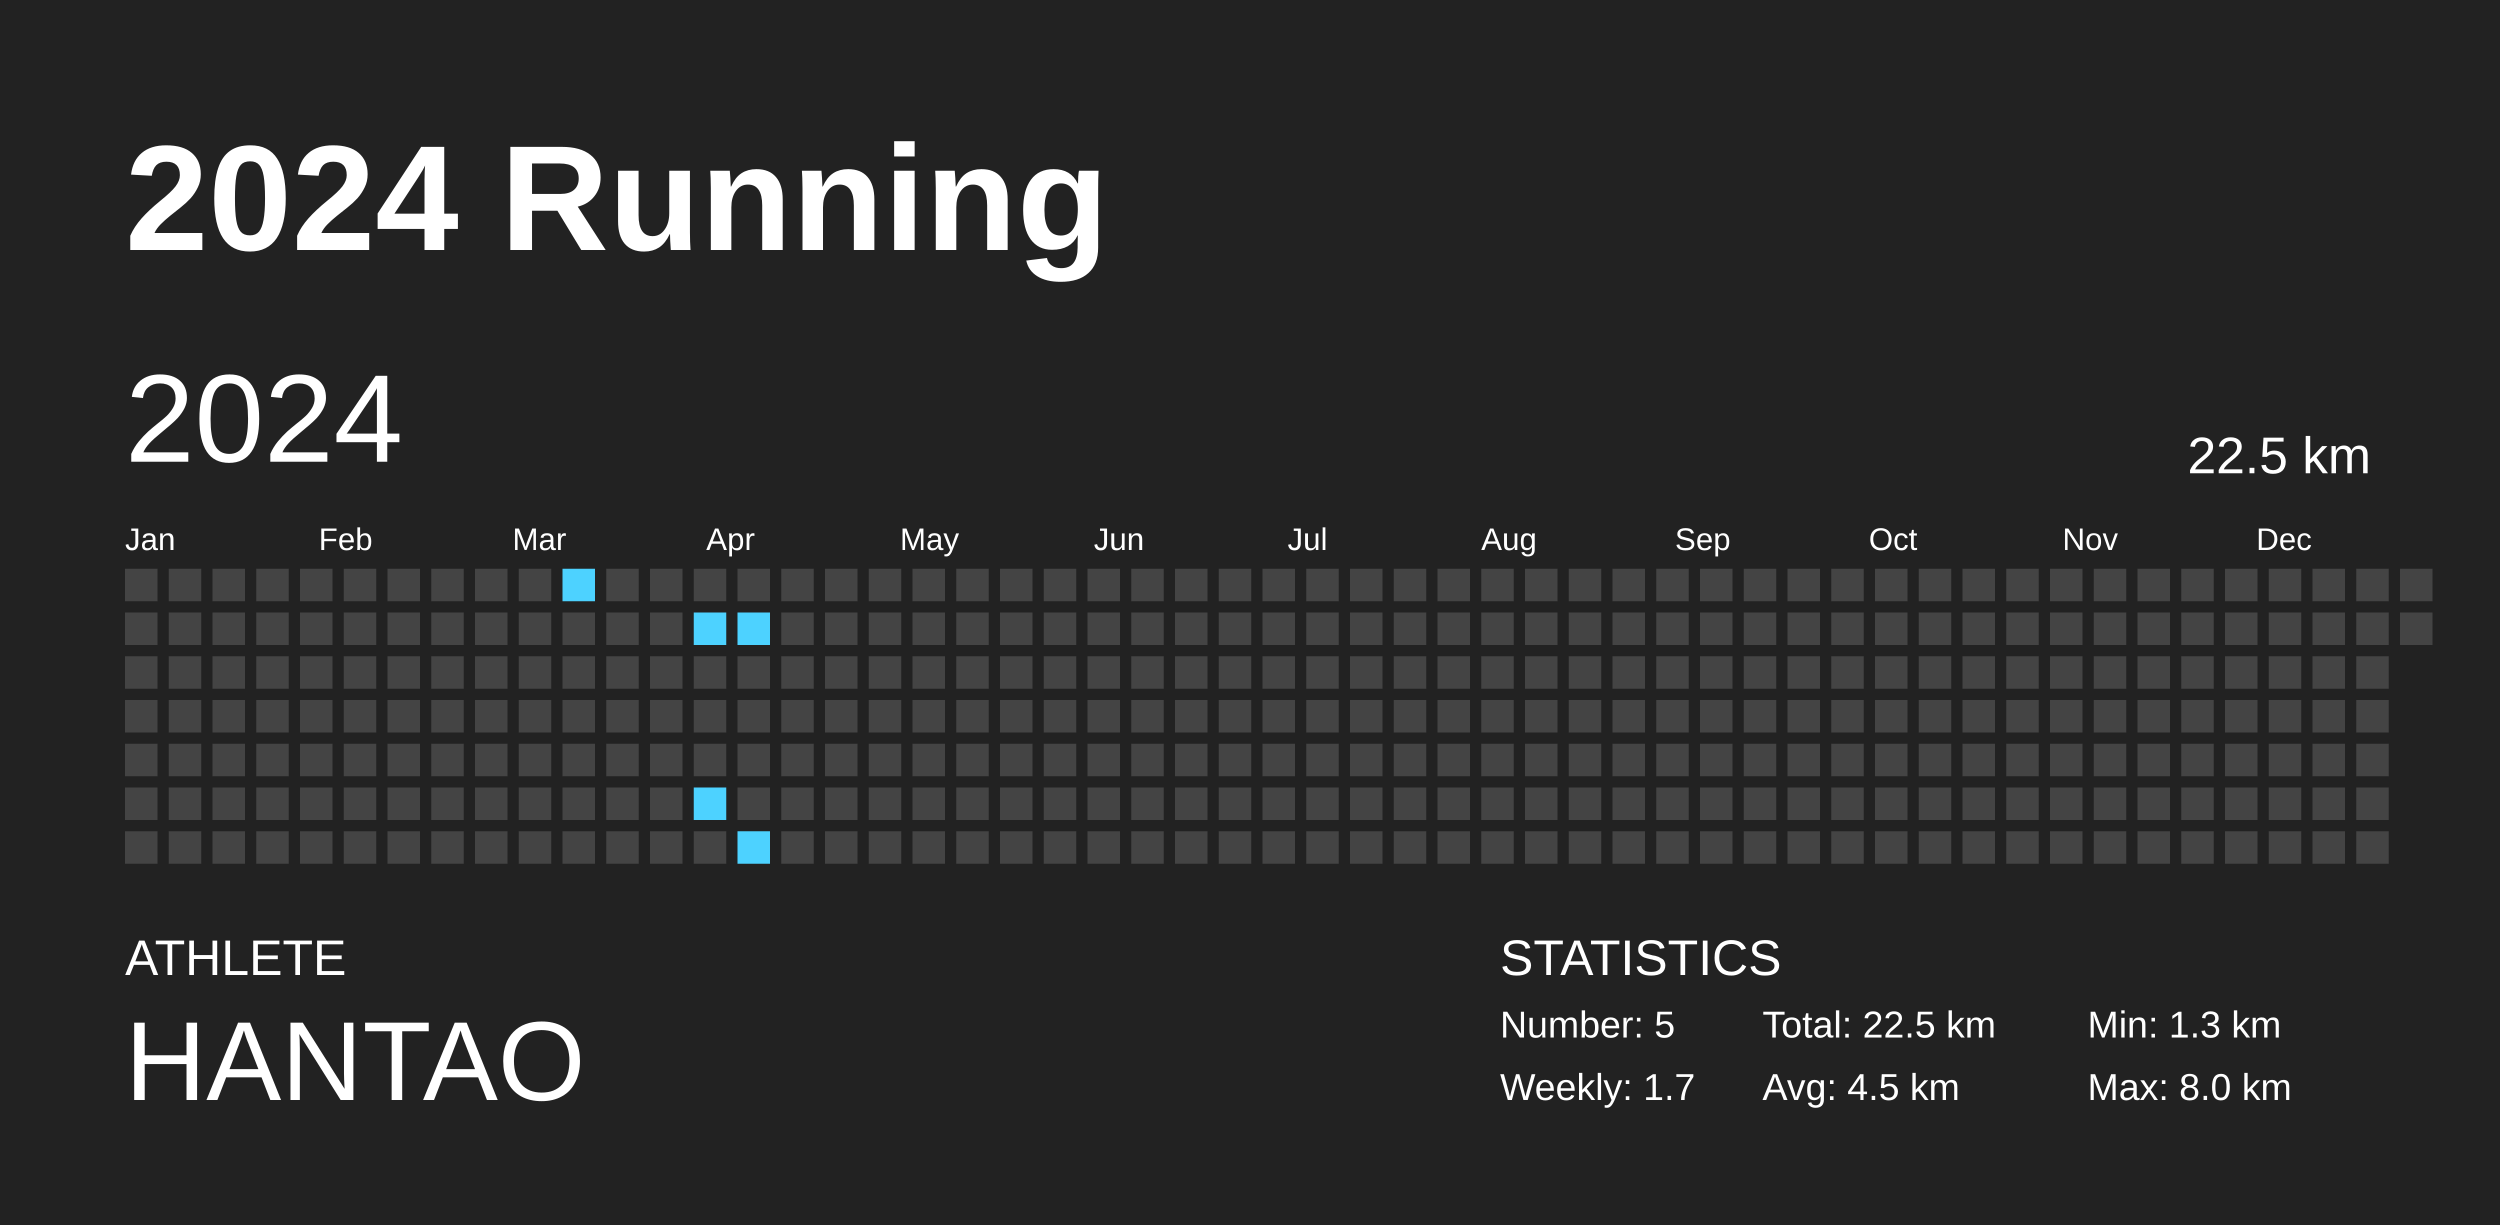
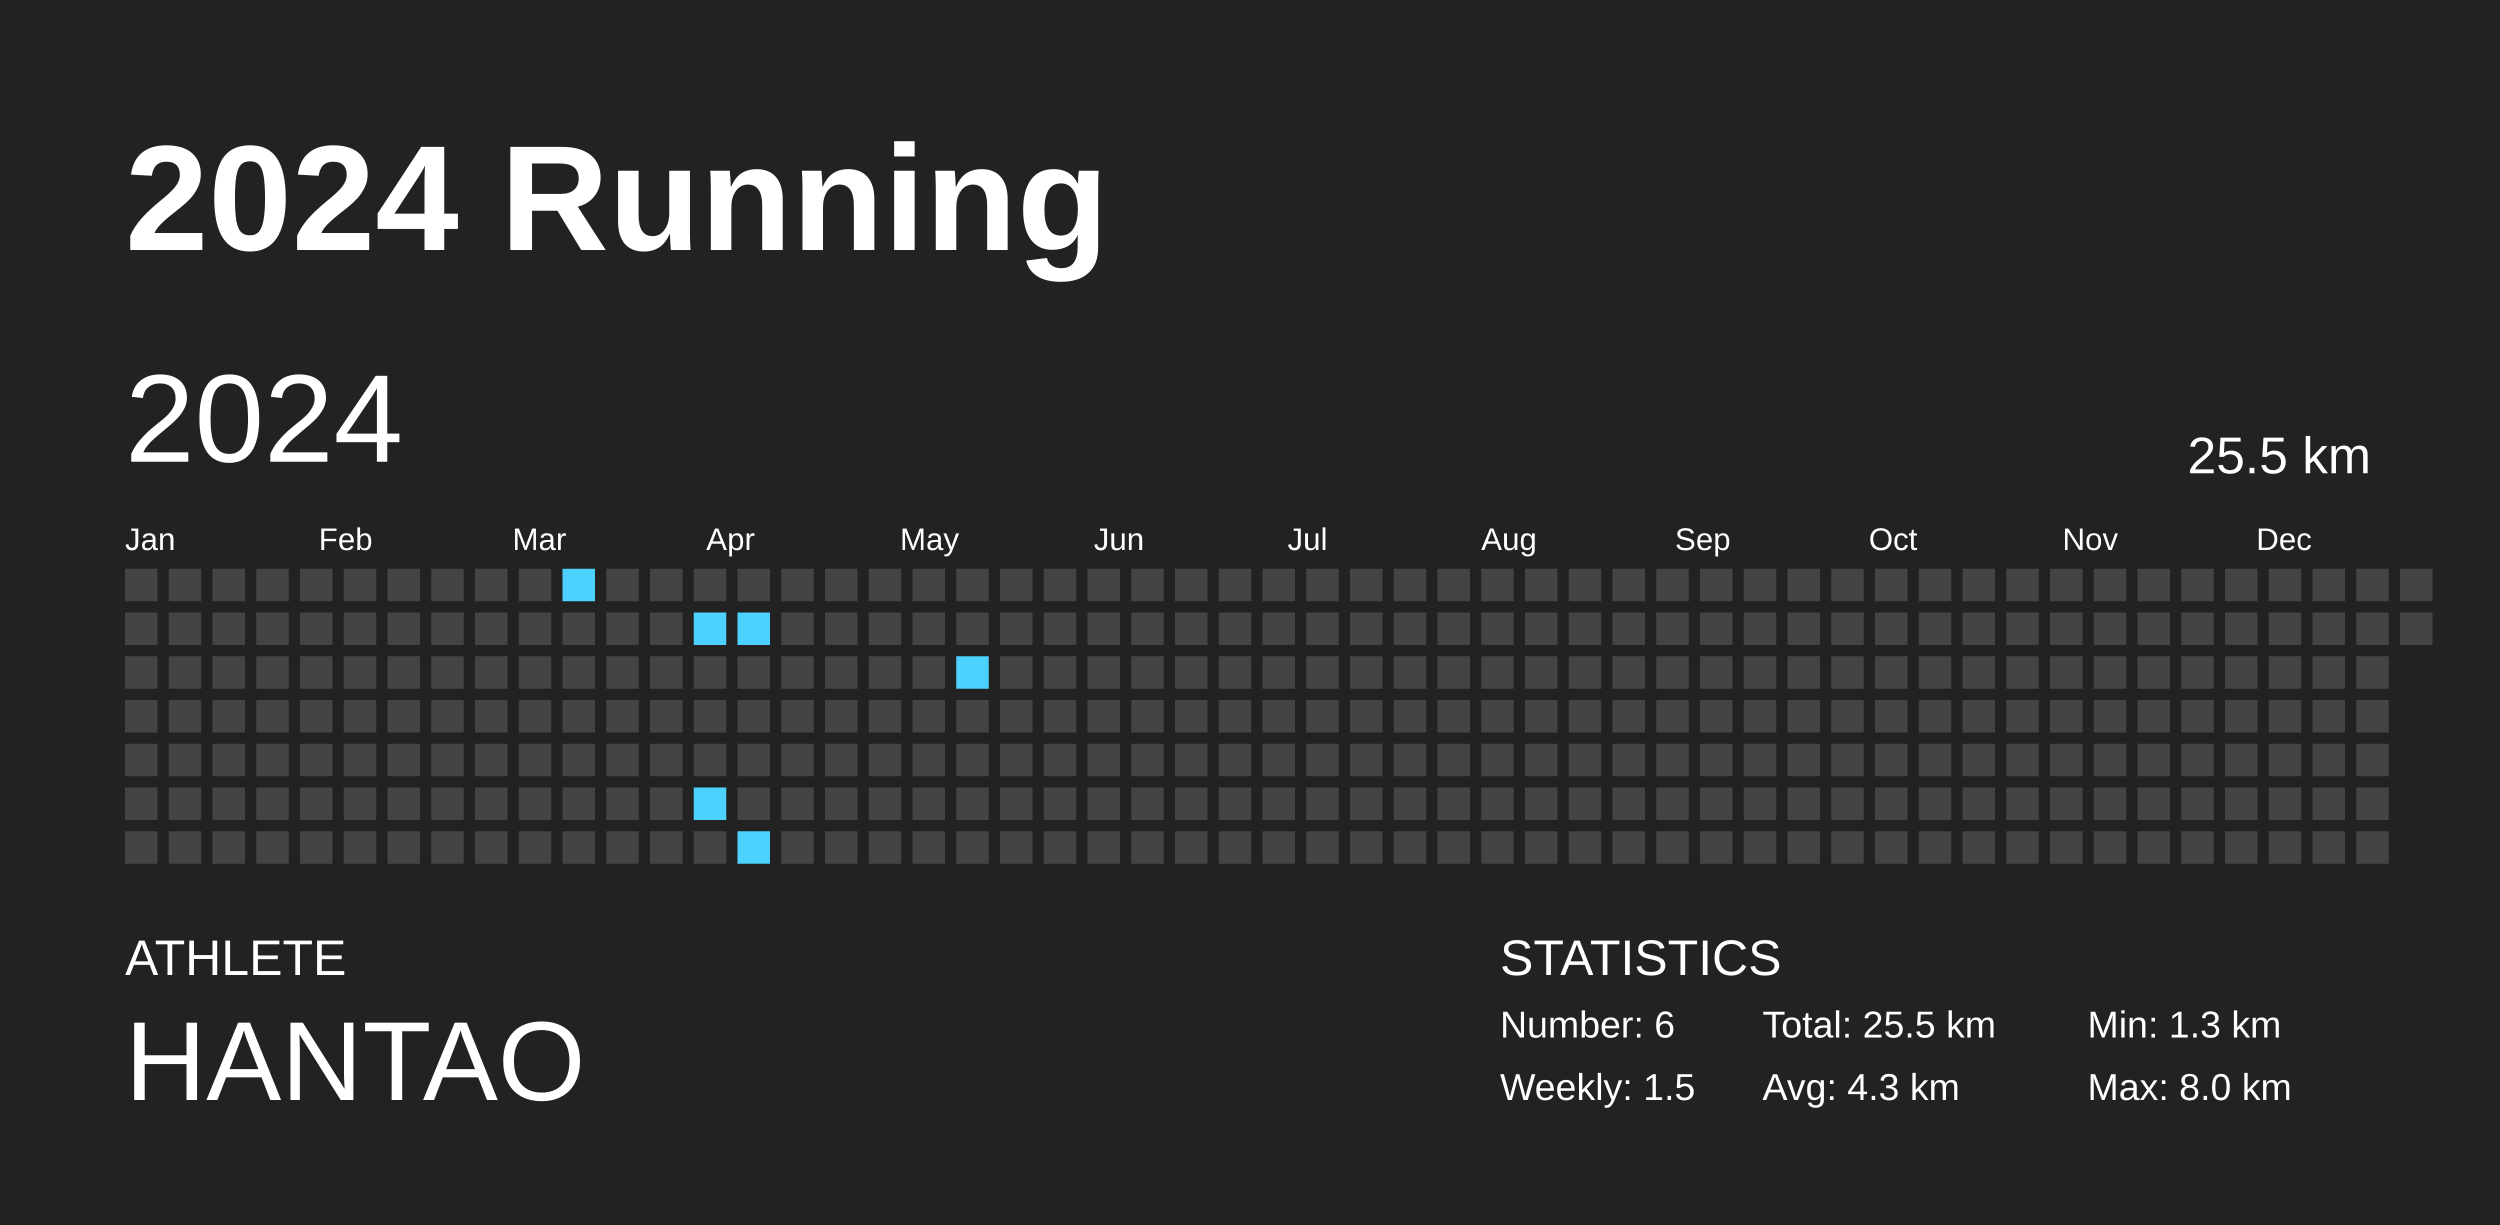
<svg xmlns="http://www.w3.org/2000/svg" baseProfile="full" height="98mm" version="1.1" viewBox="0,0,200,98" width="200mm">
  <defs />
  <rect fill="#222222" height="98" width="200" x="0" y="0" />
  <text fill="#FFFFFF" style="font-size:12px; font-family:Arial; font-weight:bold;" x="10" y="20">2024 Running</text>
  <text fill="#FFFFFF" style="font-size:4px; font-family:Arial" x="10" y="78">ATHLETE</text>
  <text fill="#FFFFFF" style="font-size:9px; font-family:Arial" x="10" y="88">HANTAO</text>
  <text fill="#FFFFFF" style="font-size:4px; font-family:Arial" x="120" y="78">STATISTICS</text>
-   <text fill="#FFFFFF" style="font-size:3px; font-family:Arial" x="120" y="83">Number: 5</text>
-   <text fill="#FFFFFF" style="font-size:3px; font-family:Arial" x="120" y="88">Weekly: 1.7</text>
-   <text fill="#FFFFFF" style="font-size:3px; font-family:Arial" x="141" y="83">Total: 22.5 km</text>
-   <text fill="#FFFFFF" style="font-size:3px; font-family:Arial" x="141" y="88">Avg: 4.5 km</text>
+   <text fill="#FFFFFF" style="font-size:3px; font-family:Arial" x="120" y="83">Number: 6</text>
+   <text fill="#FFFFFF" style="font-size:3px; font-family:Arial" x="120" y="88">Weekly: 1.5</text>
+   <text fill="#FFFFFF" style="font-size:3px; font-family:Arial" x="141" y="83">Total: 25.5 km</text>
+   <text fill="#FFFFFF" style="font-size:3px; font-family:Arial" x="141" y="88">Avg: 4.3 km</text>
  <text fill="#FFFFFF" style="font-size:3px; font-family:Arial" x="167" y="83">Min: 1.3 km</text>
  <text fill="#FFFFFF" style="font-size:3px; font-family:Arial" x="167" y="88">Max: 8.0 km</text>
  <text dominant-baseline="hanging" fill="#FFFFFF" style="font-size:10.0px; font-family:Arial;" x="10" y="30">2024</text>
-   <text dominant-baseline="hanging" fill="#FFFFFF" style="font-size:4.125px; font-family:Arial;" x="175" y="35">22.5 km</text>
+   <text dominant-baseline="hanging" fill="#FFFFFF" style="font-size:4.125px; font-family:Arial;" x="175" y="35">25.5 km</text>
  <text fill="#FFFFFF" style="font-size:2.5px; font-family:Arial" x="10.0" y="44">Jan</text>
  <text fill="#FFFFFF" style="font-size:2.5px; font-family:Arial" x="25.5" y="44">Feb</text>
  <text fill="#FFFFFF" style="font-size:2.5px; font-family:Arial" x="41.0" y="44">Mar</text>
  <text fill="#FFFFFF" style="font-size:2.5px; font-family:Arial" x="56.5" y="44">Apr</text>
  <text fill="#FFFFFF" style="font-size:2.5px; font-family:Arial" x="72.0" y="44">May</text>
  <text fill="#FFFFFF" style="font-size:2.5px; font-family:Arial" x="87.5" y="44">Jun</text>
  <text fill="#FFFFFF" style="font-size:2.5px; font-family:Arial" x="103.0" y="44">Jul</text>
  <text fill="#FFFFFF" style="font-size:2.5px; font-family:Arial" x="118.5" y="44">Aug</text>
  <text fill="#FFFFFF" style="font-size:2.5px; font-family:Arial" x="134.0" y="44">Sep</text>
  <text fill="#FFFFFF" style="font-size:2.5px; font-family:Arial" x="149.5" y="44">Oct</text>
  <text fill="#FFFFFF" style="font-size:2.5px; font-family:Arial" x="165.0" y="44">Nov</text>
  <text fill="#FFFFFF" style="font-size:2.5px; font-family:Arial" x="180.5" y="44">Dec</text>
  <rect fill="#444444" height="2.6" width="2.6" x="10.0" y="45.5" />
  <rect fill="#444444" height="2.6" width="2.6" x="10.0" y="49.0" />
  <rect fill="#444444" height="2.6" width="2.6" x="10.0" y="52.5" />
  <rect fill="#444444" height="2.6" width="2.6" x="10.0" y="56.0" />
  <rect fill="#444444" height="2.6" width="2.6" x="10.0" y="59.5" />
  <rect fill="#444444" height="2.6" width="2.6" x="10.0" y="63.0" />
  <rect fill="#444444" height="2.6" width="2.6" x="10.0" y="66.5" />
  <rect fill="#444444" height="2.6" width="2.6" x="13.5" y="45.5" />
  <rect fill="#444444" height="2.6" width="2.6" x="13.5" y="49.0" />
  <rect fill="#444444" height="2.6" width="2.6" x="13.5" y="52.5" />
  <rect fill="#444444" height="2.6" width="2.6" x="13.5" y="56.0" />
  <rect fill="#444444" height="2.6" width="2.6" x="13.5" y="59.5" />
  <rect fill="#444444" height="2.6" width="2.6" x="13.5" y="63.0" />
  <rect fill="#444444" height="2.6" width="2.6" x="13.5" y="66.5" />
  <rect fill="#444444" height="2.6" width="2.6" x="17.0" y="45.5" />
  <rect fill="#444444" height="2.6" width="2.6" x="17.0" y="49.0" />
  <rect fill="#444444" height="2.6" width="2.6" x="17.0" y="52.5" />
  <rect fill="#444444" height="2.6" width="2.6" x="17.0" y="56.0" />
  <rect fill="#444444" height="2.6" width="2.6" x="17.0" y="59.5" />
  <rect fill="#444444" height="2.6" width="2.6" x="17.0" y="63.0" />
  <rect fill="#444444" height="2.6" width="2.6" x="17.0" y="66.5" />
  <rect fill="#444444" height="2.6" width="2.6" x="20.5" y="45.5" />
  <rect fill="#444444" height="2.6" width="2.6" x="20.5" y="49.0" />
  <rect fill="#444444" height="2.6" width="2.6" x="20.5" y="52.5" />
  <rect fill="#444444" height="2.6" width="2.6" x="20.5" y="56.0" />
  <rect fill="#444444" height="2.6" width="2.6" x="20.5" y="59.5" />
  <rect fill="#444444" height="2.6" width="2.6" x="20.5" y="63.0" />
  <rect fill="#444444" height="2.6" width="2.6" x="20.5" y="66.5" />
  <rect fill="#444444" height="2.6" width="2.6" x="24.0" y="45.5" />
  <rect fill="#444444" height="2.6" width="2.6" x="24.0" y="49.0" />
  <rect fill="#444444" height="2.6" width="2.6" x="24.0" y="52.5" />
  <rect fill="#444444" height="2.6" width="2.6" x="24.0" y="56.0" />
  <rect fill="#444444" height="2.6" width="2.6" x="24.0" y="59.5" />
  <rect fill="#444444" height="2.6" width="2.6" x="24.0" y="63.0" />
  <rect fill="#444444" height="2.6" width="2.6" x="24.0" y="66.5" />
  <rect fill="#444444" height="2.6" width="2.6" x="27.5" y="45.5" />
  <rect fill="#444444" height="2.6" width="2.6" x="27.5" y="49.0" />
  <rect fill="#444444" height="2.6" width="2.6" x="27.5" y="52.5" />
  <rect fill="#444444" height="2.6" width="2.6" x="27.5" y="56.0" />
  <rect fill="#444444" height="2.6" width="2.6" x="27.5" y="59.5" />
  <rect fill="#444444" height="2.6" width="2.6" x="27.5" y="63.0" />
  <rect fill="#444444" height="2.6" width="2.6" x="27.5" y="66.5" />
  <rect fill="#444444" height="2.6" width="2.6" x="31.0" y="45.5" />
  <rect fill="#444444" height="2.6" width="2.6" x="31.0" y="49.0" />
  <rect fill="#444444" height="2.6" width="2.6" x="31.0" y="52.5" />
  <rect fill="#444444" height="2.6" width="2.6" x="31.0" y="56.0" />
  <rect fill="#444444" height="2.6" width="2.6" x="31.0" y="59.5" />
  <rect fill="#444444" height="2.6" width="2.6" x="31.0" y="63.0" />
  <rect fill="#444444" height="2.6" width="2.6" x="31.0" y="66.5" />
  <rect fill="#444444" height="2.6" width="2.6" x="34.5" y="45.5" />
  <rect fill="#444444" height="2.6" width="2.6" x="34.5" y="49.0" />
  <rect fill="#444444" height="2.6" width="2.6" x="34.5" y="52.5" />
  <rect fill="#444444" height="2.6" width="2.6" x="34.5" y="56.0" />
  <rect fill="#444444" height="2.6" width="2.6" x="34.5" y="59.5" />
  <rect fill="#444444" height="2.6" width="2.6" x="34.5" y="63.0" />
  <rect fill="#444444" height="2.6" width="2.6" x="34.5" y="66.5" />
  <rect fill="#444444" height="2.6" width="2.6" x="38.0" y="45.5" />
  <rect fill="#444444" height="2.6" width="2.6" x="38.0" y="49.0" />
  <rect fill="#444444" height="2.6" width="2.6" x="38.0" y="52.5" />
  <rect fill="#444444" height="2.6" width="2.6" x="38.0" y="56.0" />
  <rect fill="#444444" height="2.6" width="2.6" x="38.0" y="59.5" />
  <rect fill="#444444" height="2.6" width="2.6" x="38.0" y="63.0" />
  <rect fill="#444444" height="2.6" width="2.6" x="38.0" y="66.5" />
  <rect fill="#444444" height="2.6" width="2.6" x="41.5" y="45.5" />
  <rect fill="#444444" height="2.6" width="2.6" x="41.5" y="49.0" />
  <rect fill="#444444" height="2.6" width="2.6" x="41.5" y="52.5" />
  <rect fill="#444444" height="2.6" width="2.6" x="41.5" y="56.0" />
  <rect fill="#444444" height="2.6" width="2.6" x="41.5" y="59.5" />
  <rect fill="#444444" height="2.6" width="2.6" x="41.5" y="63.0" />
  <rect fill="#444444" height="2.6" width="2.6" x="41.5" y="66.5" />
  <rect fill="#4dd2ff" height="2.6" width="2.6" x="45.0" y="45.5" />
  <rect fill="#444444" height="2.6" width="2.6" x="45.0" y="49.0" />
  <rect fill="#444444" height="2.6" width="2.6" x="45.0" y="52.5" />
  <rect fill="#444444" height="2.6" width="2.6" x="45.0" y="56.0" />
  <rect fill="#444444" height="2.6" width="2.6" x="45.0" y="59.5" />
  <rect fill="#444444" height="2.6" width="2.6" x="45.0" y="63.0" />
  <rect fill="#444444" height="2.6" width="2.6" x="45.0" y="66.5" />
  <rect fill="#444444" height="2.6" width="2.6" x="48.5" y="45.5" />
  <rect fill="#444444" height="2.6" width="2.6" x="48.5" y="49.0" />
  <rect fill="#444444" height="2.6" width="2.6" x="48.5" y="52.5" />
  <rect fill="#444444" height="2.6" width="2.6" x="48.5" y="56.0" />
  <rect fill="#444444" height="2.6" width="2.6" x="48.5" y="59.5" />
  <rect fill="#444444" height="2.6" width="2.6" x="48.5" y="63.0" />
  <rect fill="#444444" height="2.6" width="2.6" x="48.5" y="66.5" />
  <rect fill="#444444" height="2.6" width="2.6" x="52.0" y="45.5" />
  <rect fill="#444444" height="2.6" width="2.6" x="52.0" y="49.0" />
  <rect fill="#444444" height="2.6" width="2.6" x="52.0" y="52.5" />
  <rect fill="#444444" height="2.6" width="2.6" x="52.0" y="56.0" />
  <rect fill="#444444" height="2.6" width="2.6" x="52.0" y="59.5" />
  <rect fill="#444444" height="2.6" width="2.6" x="52.0" y="63.0" />
  <rect fill="#444444" height="2.6" width="2.6" x="52.0" y="66.5" />
  <rect fill="#444444" height="2.6" width="2.6" x="55.5" y="45.5" />
  <rect fill="#4dd2ff" height="2.6" width="2.6" x="55.5" y="49.0" />
  <rect fill="#444444" height="2.6" width="2.6" x="55.5" y="52.5" />
  <rect fill="#444444" height="2.6" width="2.6" x="55.5" y="56.0" />
  <rect fill="#444444" height="2.6" width="2.6" x="55.5" y="59.5" />
  <rect fill="#4dd2ff" height="2.6" width="2.6" x="55.5" y="63.0" />
  <rect fill="#444444" height="2.6" width="2.6" x="55.5" y="66.5" />
  <rect fill="#444444" height="2.6" width="2.6" x="59.0" y="45.5" />
  <rect fill="#4dd2ff" height="2.6" width="2.6" x="59.0" y="49.0" />
  <rect fill="#444444" height="2.6" width="2.6" x="59.0" y="52.5" />
  <rect fill="#444444" height="2.6" width="2.6" x="59.0" y="56.0" />
  <rect fill="#444444" height="2.6" width="2.6" x="59.0" y="59.5" />
  <rect fill="#444444" height="2.6" width="2.6" x="59.0" y="63.0" />
  <rect fill="#4dd2ff" height="2.6" width="2.6" x="59.0" y="66.5" />
  <rect fill="#444444" height="2.6" width="2.6" x="62.5" y="45.5" />
  <rect fill="#444444" height="2.6" width="2.6" x="62.5" y="49.0" />
  <rect fill="#444444" height="2.6" width="2.6" x="62.5" y="52.5" />
  <rect fill="#444444" height="2.6" width="2.6" x="62.5" y="56.0" />
  <rect fill="#444444" height="2.6" width="2.6" x="62.5" y="59.5" />
  <rect fill="#444444" height="2.6" width="2.6" x="62.5" y="63.0" />
  <rect fill="#444444" height="2.6" width="2.6" x="62.5" y="66.5" />
  <rect fill="#444444" height="2.6" width="2.6" x="66.0" y="45.5" />
  <rect fill="#444444" height="2.6" width="2.6" x="66.0" y="49.0" />
  <rect fill="#444444" height="2.6" width="2.6" x="66.0" y="52.5" />
  <rect fill="#444444" height="2.6" width="2.6" x="66.0" y="56.0" />
  <rect fill="#444444" height="2.6" width="2.6" x="66.0" y="59.5" />
  <rect fill="#444444" height="2.6" width="2.6" x="66.0" y="63.0" />
  <rect fill="#444444" height="2.6" width="2.6" x="66.0" y="66.5" />
  <rect fill="#444444" height="2.6" width="2.6" x="69.5" y="45.5" />
  <rect fill="#444444" height="2.6" width="2.6" x="69.5" y="49.0" />
  <rect fill="#444444" height="2.6" width="2.6" x="69.5" y="52.5" />
  <rect fill="#444444" height="2.6" width="2.6" x="69.5" y="56.0" />
  <rect fill="#444444" height="2.6" width="2.6" x="69.5" y="59.5" />
  <rect fill="#444444" height="2.6" width="2.6" x="69.5" y="63.0" />
  <rect fill="#444444" height="2.6" width="2.6" x="69.5" y="66.5" />
  <rect fill="#444444" height="2.6" width="2.6" x="73.0" y="45.5" />
  <rect fill="#444444" height="2.6" width="2.6" x="73.0" y="49.0" />
  <rect fill="#444444" height="2.6" width="2.6" x="73.0" y="52.5" />
  <rect fill="#444444" height="2.6" width="2.6" x="73.0" y="56.0" />
  <rect fill="#444444" height="2.6" width="2.6" x="73.0" y="59.5" />
  <rect fill="#444444" height="2.6" width="2.6" x="73.0" y="63.0" />
  <rect fill="#444444" height="2.6" width="2.6" x="73.0" y="66.5" />
  <rect fill="#444444" height="2.6" width="2.6" x="76.5" y="45.5" />
  <rect fill="#444444" height="2.6" width="2.6" x="76.5" y="49.0" />
-   <rect fill="#444444" height="2.6" width="2.6" x="76.5" y="52.5" />
+   <rect fill="#4dd2ff" height="2.6" width="2.6" x="76.5" y="52.5" />
  <rect fill="#444444" height="2.6" width="2.6" x="76.5" y="56.0" />
  <rect fill="#444444" height="2.6" width="2.6" x="76.5" y="59.5" />
  <rect fill="#444444" height="2.6" width="2.6" x="76.5" y="63.0" />
  <rect fill="#444444" height="2.6" width="2.6" x="76.5" y="66.5" />
  <rect fill="#444444" height="2.6" width="2.6" x="80.0" y="45.5" />
  <rect fill="#444444" height="2.6" width="2.6" x="80.0" y="49.0" />
  <rect fill="#444444" height="2.6" width="2.6" x="80.0" y="52.5" />
  <rect fill="#444444" height="2.6" width="2.6" x="80.0" y="56.0" />
  <rect fill="#444444" height="2.6" width="2.6" x="80.0" y="59.5" />
  <rect fill="#444444" height="2.6" width="2.6" x="80.0" y="63.0" />
  <rect fill="#444444" height="2.6" width="2.6" x="80.0" y="66.5" />
  <rect fill="#444444" height="2.6" width="2.6" x="83.5" y="45.5" />
  <rect fill="#444444" height="2.6" width="2.6" x="83.5" y="49.0" />
  <rect fill="#444444" height="2.6" width="2.6" x="83.5" y="52.5" />
  <rect fill="#444444" height="2.6" width="2.6" x="83.5" y="56.0" />
  <rect fill="#444444" height="2.6" width="2.6" x="83.5" y="59.5" />
  <rect fill="#444444" height="2.6" width="2.6" x="83.5" y="63.0" />
  <rect fill="#444444" height="2.6" width="2.6" x="83.5" y="66.5" />
  <rect fill="#444444" height="2.6" width="2.6" x="87.0" y="45.5" />
  <rect fill="#444444" height="2.6" width="2.6" x="87.0" y="49.0" />
  <rect fill="#444444" height="2.6" width="2.6" x="87.0" y="52.5" />
  <rect fill="#444444" height="2.6" width="2.6" x="87.0" y="56.0" />
  <rect fill="#444444" height="2.6" width="2.6" x="87.0" y="59.5" />
  <rect fill="#444444" height="2.6" width="2.6" x="87.0" y="63.0" />
  <rect fill="#444444" height="2.6" width="2.6" x="87.0" y="66.5" />
  <rect fill="#444444" height="2.6" width="2.6" x="90.5" y="45.5" />
  <rect fill="#444444" height="2.6" width="2.6" x="90.5" y="49.0" />
  <rect fill="#444444" height="2.6" width="2.6" x="90.5" y="52.5" />
  <rect fill="#444444" height="2.6" width="2.6" x="90.5" y="56.0" />
  <rect fill="#444444" height="2.6" width="2.6" x="90.5" y="59.5" />
  <rect fill="#444444" height="2.6" width="2.6" x="90.5" y="63.0" />
  <rect fill="#444444" height="2.6" width="2.6" x="90.5" y="66.5" />
  <rect fill="#444444" height="2.6" width="2.6" x="94.0" y="45.5" />
  <rect fill="#444444" height="2.6" width="2.6" x="94.0" y="49.0" />
  <rect fill="#444444" height="2.6" width="2.6" x="94.0" y="52.5" />
  <rect fill="#444444" height="2.6" width="2.6" x="94.0" y="56.0" />
  <rect fill="#444444" height="2.6" width="2.6" x="94.0" y="59.5" />
  <rect fill="#444444" height="2.6" width="2.6" x="94.0" y="63.0" />
  <rect fill="#444444" height="2.6" width="2.6" x="94.0" y="66.5" />
  <rect fill="#444444" height="2.6" width="2.6" x="97.5" y="45.5" />
  <rect fill="#444444" height="2.6" width="2.6" x="97.5" y="49.0" />
  <rect fill="#444444" height="2.6" width="2.6" x="97.5" y="52.5" />
  <rect fill="#444444" height="2.6" width="2.6" x="97.5" y="56.0" />
  <rect fill="#444444" height="2.6" width="2.6" x="97.5" y="59.5" />
  <rect fill="#444444" height="2.6" width="2.6" x="97.5" y="63.0" />
  <rect fill="#444444" height="2.6" width="2.6" x="97.5" y="66.5" />
  <rect fill="#444444" height="2.6" width="2.6" x="101.0" y="45.5" />
  <rect fill="#444444" height="2.6" width="2.6" x="101.0" y="49.0" />
  <rect fill="#444444" height="2.6" width="2.6" x="101.0" y="52.5" />
  <rect fill="#444444" height="2.6" width="2.6" x="101.0" y="56.0" />
  <rect fill="#444444" height="2.6" width="2.6" x="101.0" y="59.5" />
  <rect fill="#444444" height="2.6" width="2.6" x="101.0" y="63.0" />
  <rect fill="#444444" height="2.6" width="2.6" x="101.0" y="66.5" />
  <rect fill="#444444" height="2.6" width="2.6" x="104.5" y="45.5" />
  <rect fill="#444444" height="2.6" width="2.6" x="104.5" y="49.0" />
  <rect fill="#444444" height="2.6" width="2.6" x="104.5" y="52.5" />
  <rect fill="#444444" height="2.6" width="2.6" x="104.5" y="56.0" />
  <rect fill="#444444" height="2.6" width="2.6" x="104.5" y="59.5" />
  <rect fill="#444444" height="2.6" width="2.6" x="104.5" y="63.0" />
  <rect fill="#444444" height="2.6" width="2.6" x="104.5" y="66.5" />
  <rect fill="#444444" height="2.6" width="2.6" x="108.0" y="45.5" />
  <rect fill="#444444" height="2.6" width="2.6" x="108.0" y="49.0" />
  <rect fill="#444444" height="2.6" width="2.6" x="108.0" y="52.5" />
  <rect fill="#444444" height="2.6" width="2.6" x="108.0" y="56.0" />
  <rect fill="#444444" height="2.6" width="2.6" x="108.0" y="59.5" />
  <rect fill="#444444" height="2.6" width="2.6" x="108.0" y="63.0" />
  <rect fill="#444444" height="2.6" width="2.6" x="108.0" y="66.5" />
  <rect fill="#444444" height="2.6" width="2.6" x="111.5" y="45.5" />
  <rect fill="#444444" height="2.6" width="2.6" x="111.5" y="49.0" />
  <rect fill="#444444" height="2.6" width="2.6" x="111.5" y="52.5" />
  <rect fill="#444444" height="2.6" width="2.6" x="111.5" y="56.0" />
  <rect fill="#444444" height="2.6" width="2.6" x="111.5" y="59.5" />
  <rect fill="#444444" height="2.6" width="2.6" x="111.5" y="63.0" />
  <rect fill="#444444" height="2.6" width="2.6" x="111.5" y="66.5" />
  <rect fill="#444444" height="2.6" width="2.6" x="115.0" y="45.5" />
  <rect fill="#444444" height="2.6" width="2.6" x="115.0" y="49.0" />
  <rect fill="#444444" height="2.6" width="2.6" x="115.0" y="52.5" />
  <rect fill="#444444" height="2.6" width="2.6" x="115.0" y="56.0" />
  <rect fill="#444444" height="2.6" width="2.6" x="115.0" y="59.5" />
  <rect fill="#444444" height="2.6" width="2.6" x="115.0" y="63.0" />
  <rect fill="#444444" height="2.6" width="2.6" x="115.0" y="66.5" />
  <rect fill="#444444" height="2.6" width="2.6" x="118.5" y="45.5" />
  <rect fill="#444444" height="2.6" width="2.6" x="118.5" y="49.0" />
  <rect fill="#444444" height="2.6" width="2.6" x="118.5" y="52.5" />
  <rect fill="#444444" height="2.6" width="2.6" x="118.5" y="56.0" />
  <rect fill="#444444" height="2.6" width="2.6" x="118.5" y="59.5" />
  <rect fill="#444444" height="2.6" width="2.6" x="118.5" y="63.0" />
  <rect fill="#444444" height="2.6" width="2.6" x="118.5" y="66.5" />
  <rect fill="#444444" height="2.6" width="2.6" x="122.0" y="45.5" />
  <rect fill="#444444" height="2.6" width="2.6" x="122.0" y="49.0" />
  <rect fill="#444444" height="2.6" width="2.6" x="122.0" y="52.5" />
  <rect fill="#444444" height="2.6" width="2.6" x="122.0" y="56.0" />
  <rect fill="#444444" height="2.6" width="2.6" x="122.0" y="59.5" />
  <rect fill="#444444" height="2.6" width="2.6" x="122.0" y="63.0" />
  <rect fill="#444444" height="2.6" width="2.6" x="122.0" y="66.5" />
  <rect fill="#444444" height="2.6" width="2.6" x="125.5" y="45.5" />
  <rect fill="#444444" height="2.6" width="2.6" x="125.5" y="49.0" />
  <rect fill="#444444" height="2.6" width="2.6" x="125.5" y="52.5" />
  <rect fill="#444444" height="2.6" width="2.6" x="125.5" y="56.0" />
  <rect fill="#444444" height="2.6" width="2.6" x="125.5" y="59.5" />
  <rect fill="#444444" height="2.6" width="2.6" x="125.5" y="63.0" />
  <rect fill="#444444" height="2.6" width="2.6" x="125.5" y="66.5" />
  <rect fill="#444444" height="2.6" width="2.6" x="129.0" y="45.5" />
  <rect fill="#444444" height="2.6" width="2.6" x="129.0" y="49.0" />
  <rect fill="#444444" height="2.6" width="2.6" x="129.0" y="52.5" />
  <rect fill="#444444" height="2.6" width="2.6" x="129.0" y="56.0" />
  <rect fill="#444444" height="2.6" width="2.6" x="129.0" y="59.5" />
  <rect fill="#444444" height="2.6" width="2.6" x="129.0" y="63.0" />
  <rect fill="#444444" height="2.6" width="2.6" x="129.0" y="66.5" />
  <rect fill="#444444" height="2.6" width="2.6" x="132.5" y="45.5" />
  <rect fill="#444444" height="2.6" width="2.6" x="132.5" y="49.0" />
  <rect fill="#444444" height="2.6" width="2.6" x="132.5" y="52.5" />
  <rect fill="#444444" height="2.6" width="2.6" x="132.5" y="56.0" />
  <rect fill="#444444" height="2.6" width="2.6" x="132.5" y="59.5" />
  <rect fill="#444444" height="2.6" width="2.6" x="132.5" y="63.0" />
  <rect fill="#444444" height="2.6" width="2.6" x="132.5" y="66.5" />
  <rect fill="#444444" height="2.6" width="2.6" x="136.0" y="45.5" />
  <rect fill="#444444" height="2.6" width="2.6" x="136.0" y="49.0" />
  <rect fill="#444444" height="2.6" width="2.6" x="136.0" y="52.5" />
  <rect fill="#444444" height="2.6" width="2.6" x="136.0" y="56.0" />
  <rect fill="#444444" height="2.6" width="2.6" x="136.0" y="59.5" />
  <rect fill="#444444" height="2.6" width="2.6" x="136.0" y="63.0" />
  <rect fill="#444444" height="2.6" width="2.6" x="136.0" y="66.5" />
  <rect fill="#444444" height="2.6" width="2.6" x="139.5" y="45.5" />
  <rect fill="#444444" height="2.6" width="2.6" x="139.5" y="49.0" />
  <rect fill="#444444" height="2.6" width="2.6" x="139.5" y="52.5" />
  <rect fill="#444444" height="2.6" width="2.6" x="139.5" y="56.0" />
  <rect fill="#444444" height="2.6" width="2.6" x="139.5" y="59.5" />
  <rect fill="#444444" height="2.6" width="2.6" x="139.5" y="63.0" />
  <rect fill="#444444" height="2.6" width="2.6" x="139.5" y="66.5" />
  <rect fill="#444444" height="2.6" width="2.6" x="143.0" y="45.5" />
  <rect fill="#444444" height="2.6" width="2.6" x="143.0" y="49.0" />
  <rect fill="#444444" height="2.6" width="2.6" x="143.0" y="52.5" />
  <rect fill="#444444" height="2.6" width="2.6" x="143.0" y="56.0" />
  <rect fill="#444444" height="2.6" width="2.6" x="143.0" y="59.5" />
  <rect fill="#444444" height="2.6" width="2.6" x="143.0" y="63.0" />
  <rect fill="#444444" height="2.6" width="2.6" x="143.0" y="66.5" />
  <rect fill="#444444" height="2.6" width="2.6" x="146.5" y="45.5" />
  <rect fill="#444444" height="2.6" width="2.6" x="146.5" y="49.0" />
  <rect fill="#444444" height="2.6" width="2.6" x="146.5" y="52.5" />
  <rect fill="#444444" height="2.6" width="2.6" x="146.5" y="56.0" />
  <rect fill="#444444" height="2.6" width="2.6" x="146.5" y="59.5" />
  <rect fill="#444444" height="2.6" width="2.6" x="146.5" y="63.0" />
  <rect fill="#444444" height="2.6" width="2.6" x="146.5" y="66.5" />
  <rect fill="#444444" height="2.6" width="2.6" x="150.0" y="45.5" />
  <rect fill="#444444" height="2.6" width="2.6" x="150.0" y="49.0" />
  <rect fill="#444444" height="2.6" width="2.6" x="150.0" y="52.5" />
  <rect fill="#444444" height="2.6" width="2.6" x="150.0" y="56.0" />
  <rect fill="#444444" height="2.6" width="2.6" x="150.0" y="59.5" />
  <rect fill="#444444" height="2.6" width="2.6" x="150.0" y="63.0" />
  <rect fill="#444444" height="2.6" width="2.6" x="150.0" y="66.5" />
  <rect fill="#444444" height="2.6" width="2.6" x="153.5" y="45.5" />
  <rect fill="#444444" height="2.6" width="2.6" x="153.5" y="49.0" />
  <rect fill="#444444" height="2.6" width="2.6" x="153.5" y="52.5" />
  <rect fill="#444444" height="2.6" width="2.6" x="153.5" y="56.0" />
  <rect fill="#444444" height="2.6" width="2.6" x="153.5" y="59.5" />
  <rect fill="#444444" height="2.6" width="2.6" x="153.5" y="63.0" />
  <rect fill="#444444" height="2.6" width="2.6" x="153.5" y="66.5" />
  <rect fill="#444444" height="2.6" width="2.6" x="157.0" y="45.5" />
  <rect fill="#444444" height="2.6" width="2.6" x="157.0" y="49.0" />
  <rect fill="#444444" height="2.6" width="2.6" x="157.0" y="52.5" />
  <rect fill="#444444" height="2.6" width="2.6" x="157.0" y="56.0" />
  <rect fill="#444444" height="2.6" width="2.6" x="157.0" y="59.5" />
  <rect fill="#444444" height="2.6" width="2.6" x="157.0" y="63.0" />
  <rect fill="#444444" height="2.6" width="2.6" x="157.0" y="66.5" />
  <rect fill="#444444" height="2.6" width="2.6" x="160.5" y="45.5" />
  <rect fill="#444444" height="2.6" width="2.6" x="160.5" y="49.0" />
  <rect fill="#444444" height="2.6" width="2.6" x="160.5" y="52.5" />
  <rect fill="#444444" height="2.6" width="2.6" x="160.5" y="56.0" />
  <rect fill="#444444" height="2.6" width="2.6" x="160.5" y="59.5" />
  <rect fill="#444444" height="2.6" width="2.6" x="160.5" y="63.0" />
  <rect fill="#444444" height="2.6" width="2.6" x="160.5" y="66.5" />
  <rect fill="#444444" height="2.6" width="2.6" x="164.0" y="45.5" />
  <rect fill="#444444" height="2.6" width="2.6" x="164.0" y="49.0" />
  <rect fill="#444444" height="2.6" width="2.6" x="164.0" y="52.5" />
  <rect fill="#444444" height="2.6" width="2.6" x="164.0" y="56.0" />
  <rect fill="#444444" height="2.6" width="2.6" x="164.0" y="59.5" />
  <rect fill="#444444" height="2.6" width="2.6" x="164.0" y="63.0" />
  <rect fill="#444444" height="2.6" width="2.6" x="164.0" y="66.5" />
  <rect fill="#444444" height="2.6" width="2.6" x="167.5" y="45.5" />
  <rect fill="#444444" height="2.6" width="2.6" x="167.5" y="49.0" />
  <rect fill="#444444" height="2.6" width="2.6" x="167.5" y="52.5" />
  <rect fill="#444444" height="2.6" width="2.6" x="167.5" y="56.0" />
  <rect fill="#444444" height="2.6" width="2.6" x="167.5" y="59.5" />
  <rect fill="#444444" height="2.6" width="2.6" x="167.5" y="63.0" />
  <rect fill="#444444" height="2.6" width="2.6" x="167.5" y="66.5" />
  <rect fill="#444444" height="2.6" width="2.6" x="171.0" y="45.5" />
  <rect fill="#444444" height="2.6" width="2.6" x="171.0" y="49.0" />
  <rect fill="#444444" height="2.6" width="2.6" x="171.0" y="52.5" />
  <rect fill="#444444" height="2.6" width="2.6" x="171.0" y="56.0" />
  <rect fill="#444444" height="2.6" width="2.6" x="171.0" y="59.5" />
  <rect fill="#444444" height="2.6" width="2.6" x="171.0" y="63.0" />
  <rect fill="#444444" height="2.6" width="2.6" x="171.0" y="66.5" />
  <rect fill="#444444" height="2.6" width="2.6" x="174.5" y="45.5" />
  <rect fill="#444444" height="2.6" width="2.6" x="174.5" y="49.0" />
  <rect fill="#444444" height="2.6" width="2.6" x="174.5" y="52.5" />
  <rect fill="#444444" height="2.6" width="2.6" x="174.5" y="56.0" />
  <rect fill="#444444" height="2.6" width="2.6" x="174.5" y="59.5" />
  <rect fill="#444444" height="2.6" width="2.6" x="174.5" y="63.0" />
  <rect fill="#444444" height="2.6" width="2.6" x="174.5" y="66.5" />
  <rect fill="#444444" height="2.6" width="2.6" x="178.0" y="45.5" />
  <rect fill="#444444" height="2.6" width="2.6" x="178.0" y="49.0" />
  <rect fill="#444444" height="2.6" width="2.6" x="178.0" y="52.5" />
  <rect fill="#444444" height="2.6" width="2.6" x="178.0" y="56.0" />
  <rect fill="#444444" height="2.6" width="2.6" x="178.0" y="59.5" />
  <rect fill="#444444" height="2.6" width="2.6" x="178.0" y="63.0" />
  <rect fill="#444444" height="2.6" width="2.6" x="178.0" y="66.5" />
  <rect fill="#444444" height="2.6" width="2.6" x="181.5" y="45.5" />
  <rect fill="#444444" height="2.6" width="2.6" x="181.5" y="49.0" />
  <rect fill="#444444" height="2.6" width="2.6" x="181.5" y="52.5" />
  <rect fill="#444444" height="2.6" width="2.6" x="181.5" y="56.0" />
  <rect fill="#444444" height="2.6" width="2.6" x="181.5" y="59.5" />
  <rect fill="#444444" height="2.6" width="2.6" x="181.5" y="63.0" />
  <rect fill="#444444" height="2.6" width="2.6" x="181.5" y="66.5" />
  <rect fill="#444444" height="2.6" width="2.6" x="185.0" y="45.5" />
  <rect fill="#444444" height="2.6" width="2.6" x="185.0" y="49.0" />
  <rect fill="#444444" height="2.6" width="2.6" x="185.0" y="52.5" />
  <rect fill="#444444" height="2.6" width="2.6" x="185.0" y="56.0" />
  <rect fill="#444444" height="2.6" width="2.6" x="185.0" y="59.5" />
  <rect fill="#444444" height="2.6" width="2.6" x="185.0" y="63.0" />
  <rect fill="#444444" height="2.6" width="2.6" x="185.0" y="66.5" />
  <rect fill="#444444" height="2.6" width="2.6" x="188.5" y="45.5" />
  <rect fill="#444444" height="2.6" width="2.6" x="188.5" y="49.0" />
  <rect fill="#444444" height="2.6" width="2.6" x="188.5" y="52.5" />
  <rect fill="#444444" height="2.6" width="2.6" x="188.5" y="56.0" />
  <rect fill="#444444" height="2.6" width="2.6" x="188.5" y="59.5" />
  <rect fill="#444444" height="2.6" width="2.6" x="188.5" y="63.0" />
  <rect fill="#444444" height="2.6" width="2.6" x="188.5" y="66.5" />
  <rect fill="#444444" height="2.6" width="2.6" x="192.0" y="45.5" />
  <rect fill="#444444" height="2.6" width="2.6" x="192.0" y="49.0" />
</svg>
